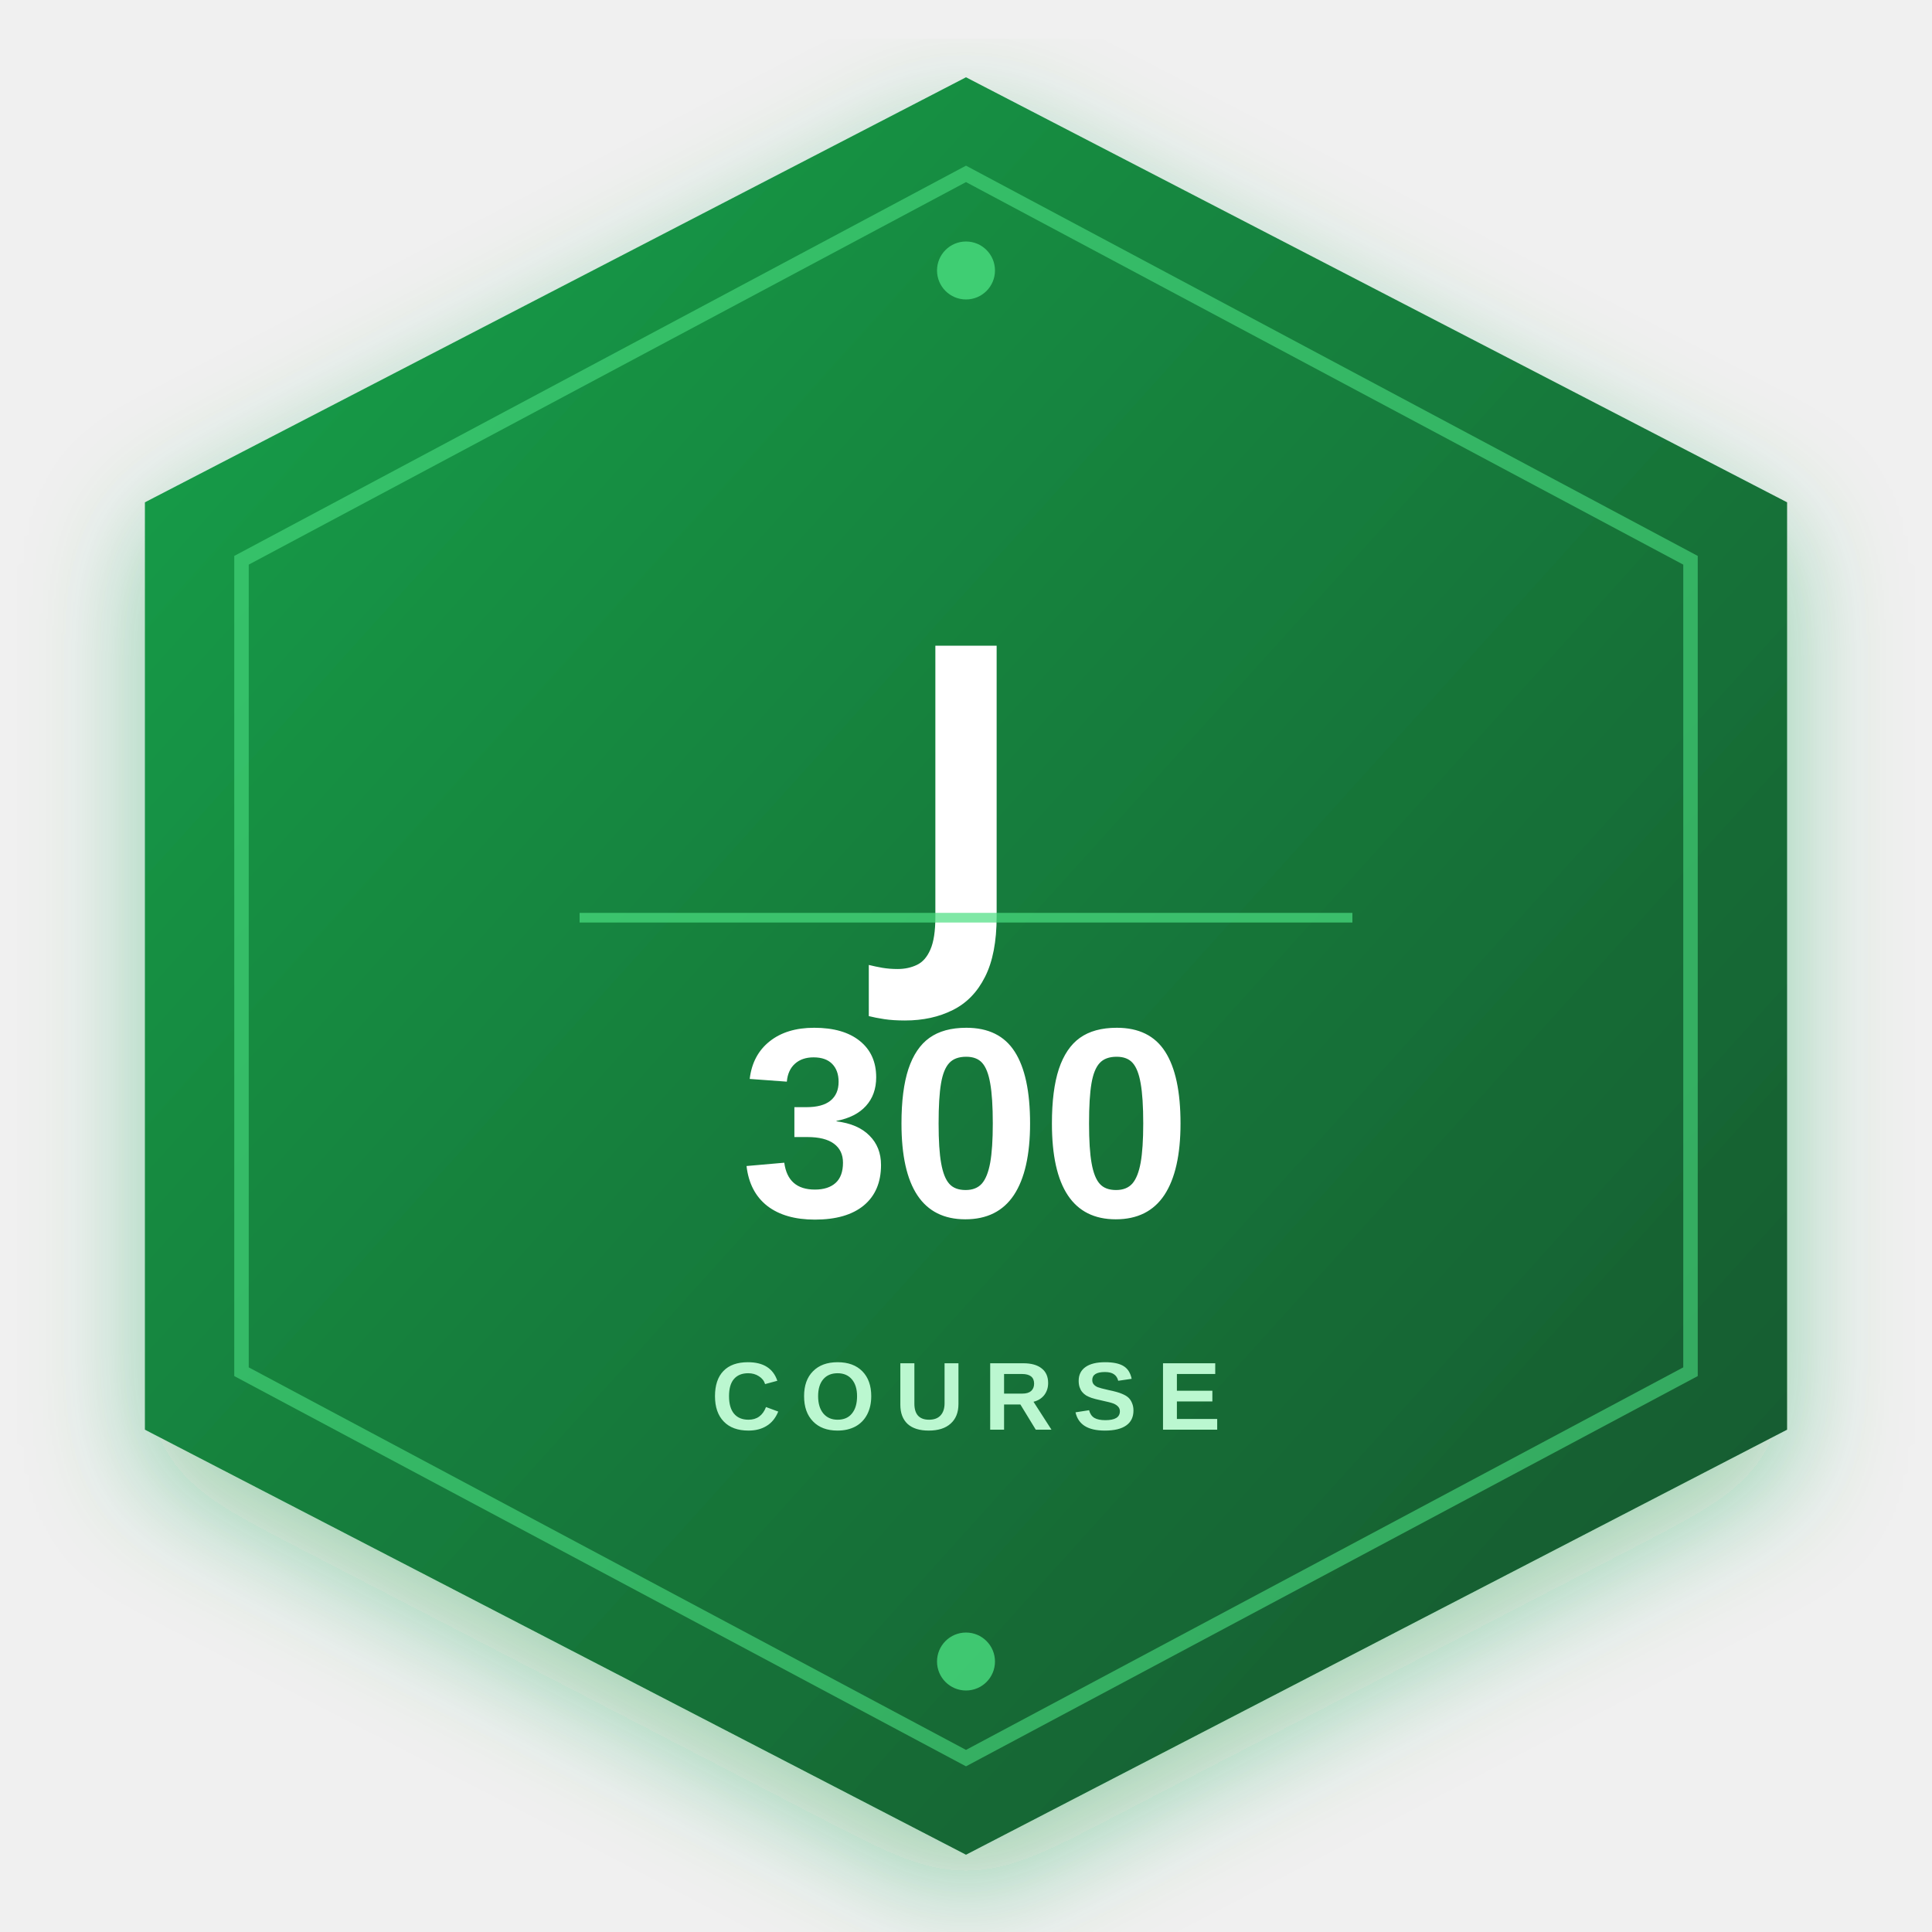
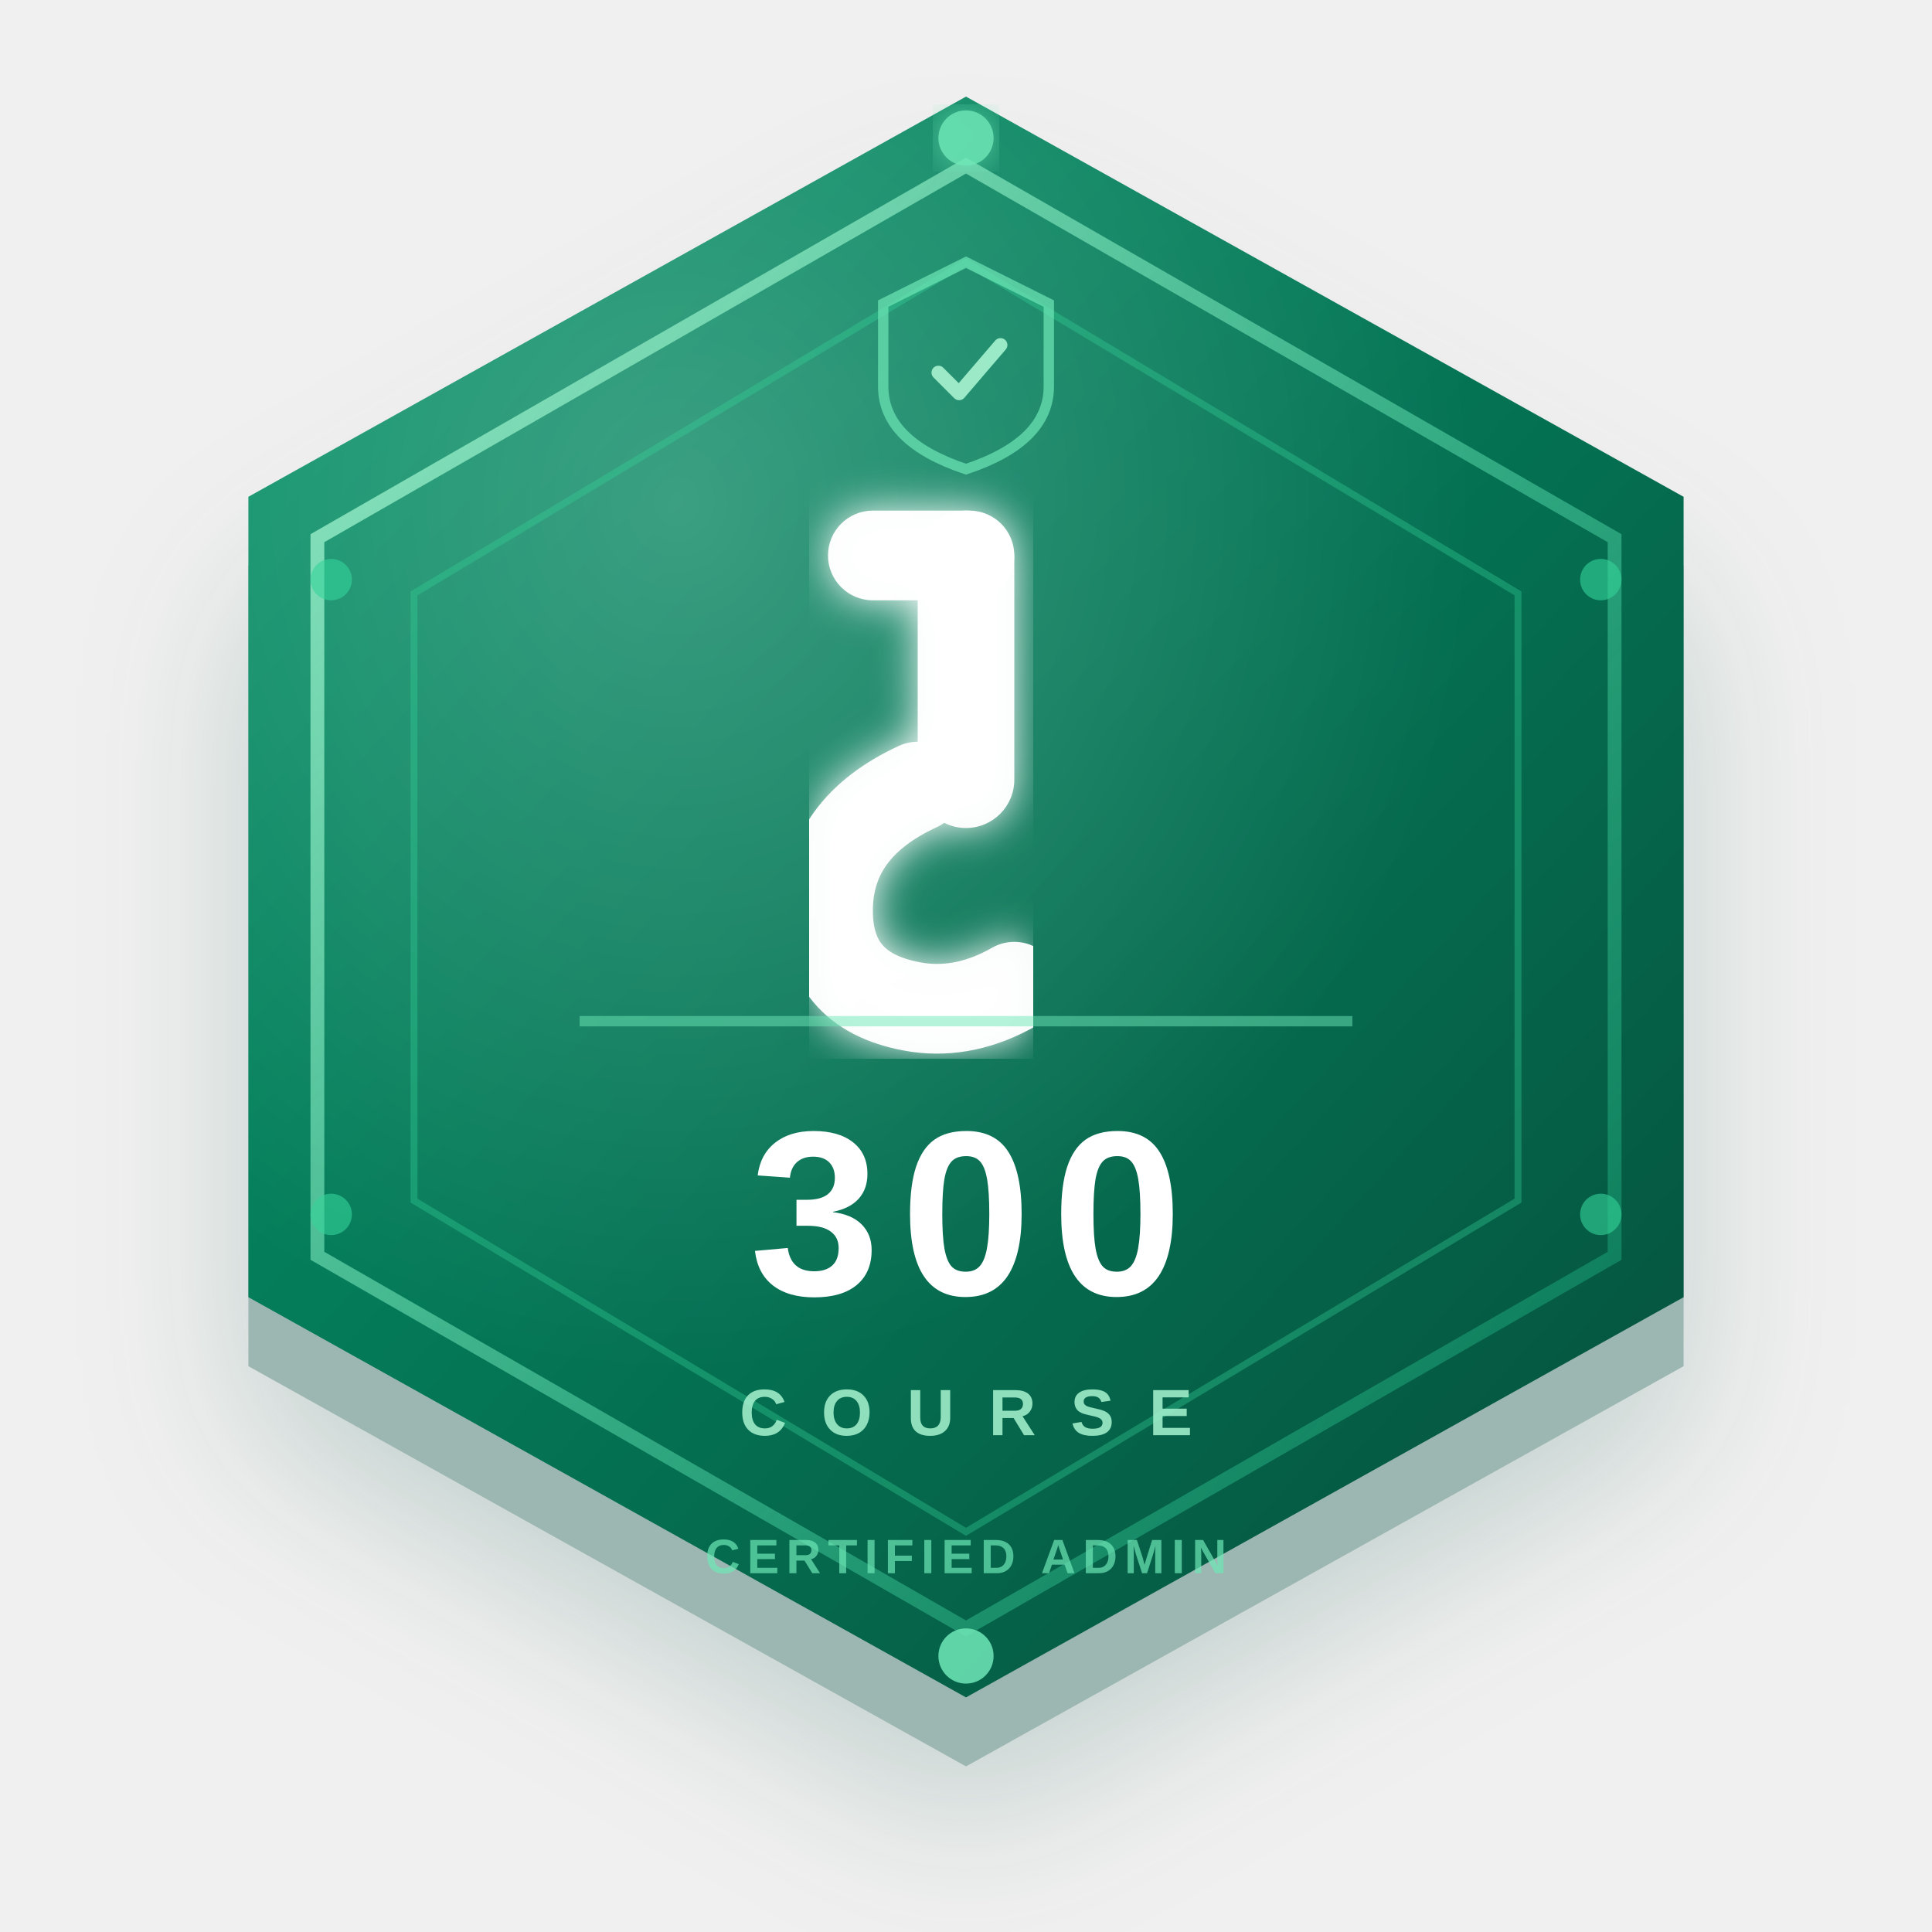
- <svg xmlns="http://www.w3.org/2000/svg" viewBox="0 0 200 200" width="200" height="200">
+ <svg xmlns="http://www.w3.org/2000/svg" viewBox="0 0 280 280" width="280" height="280">
  <defs>
    <linearGradient id="bg300" x1="0%" y1="0%" x2="100%" y2="100%">
-       <stop offset="0%" style="stop-color:#16A34A" />
-       <stop offset="100%" style="stop-color:#14532D" />
+       <stop offset="0%" style="stop-color:#059669" />
+       <stop offset="45%" style="stop-color:#047857" />
+       <stop offset="100%" style="stop-color:#064E3B" />
    </linearGradient>
-     <filter id="shadow300">
-       <feDropShadow dx="0" dy="4" stdDeviation="6" flood-color="#16A34A" flood-opacity="0.4" />
+     <linearGradient id="ring300a" x1="0%" y1="0%" x2="100%" y2="100%">
+       <stop offset="0%" style="stop-color:#A7F3D0;stop-opacity:0.9" />
+       <stop offset="100%" style="stop-color:#10B981;stop-opacity:0.3" />
+     </linearGradient>
+     <radialGradient id="shine300" cx="30%" cy="25%" r="55%">
+       <stop offset="0%" style="stop-color:#FFFFFF;stop-opacity:0.22" />
+       <stop offset="100%" style="stop-color:#FFFFFF;stop-opacity:0" />
+     </radialGradient>
+     <filter id="drop300" x="-15%" y="-15%" width="130%" height="130%">
+       <feDropShadow dx="0" dy="8" stdDeviation="12" flood-color="#064E3B" flood-opacity="0.55" />
+     </filter>
+     <filter id="glow300">
+       <feGaussianBlur stdDeviation="3" result="blur" />
+       <feMerge>
+         <feMergeNode in="blur" />
+         <feMergeNode in="SourceGraphic" />
+       </feMerge>
    </filter>
  </defs>
-   <polygon points="100,8 185,52 185,148 100,192 15,148 15,52" fill="url(#bg300)" filter="url(#shadow300)" />
-   <polygon points="100,18 175,58 175,142 100,182 25,142 25,58" fill="none" stroke="#4ADE80" stroke-width="1.5" opacity="0.6" />
-   <text x="100" y="82" font-family="Arial Black, sans-serif" font-size="42" font-weight="900" fill="white" text-anchor="middle" dominant-baseline="middle">J</text>
-   <line x1="60" y1="95" x2="140" y2="95" stroke="#4ADE80" stroke-width="1" opacity="0.7" />
-   <text x="100" y="118" font-family="Arial, sans-serif" font-size="28" font-weight="800" fill="white" text-anchor="middle" dominant-baseline="middle">300</text>
-   <text x="100" y="148" font-family="Arial, sans-serif" font-size="10" font-weight="600" fill="#BBF7D0" text-anchor="middle" letter-spacing="2">COURSE</text>
-   <circle cx="100" cy="28" r="3" fill="#4ADE80" opacity="0.8" />
-   <circle cx="100" cy="172" r="3" fill="#4ADE80" opacity="0.8" />
+   <polygon points="140,14 244,72 244,188 140,246 36,188 36,72" fill="#064E3B" opacity="0.35" transform="translate(0,10)" filter="url(#drop300)" />
+   <polygon points="140,14 244,72 244,188 140,246 36,188 36,72" fill="url(#bg300)" />
+   <polygon points="140,14 244,72 244,188 140,246 36,188 36,72" fill="url(#shine300)" />
+   <polygon points="140,24 234,78 234,182 140,236 46,182 46,78" fill="none" stroke="url(#ring300a)" stroke-width="2" />
+   <polygon points="140,38 220,86 220,174 140,222 60,174 60,86" fill="none" stroke="#34D399" stroke-width="1" opacity="0.35" />
+   <g transform="translate(140, 100)" filter="url(#glow300)">
+     <rect x="-7" y="-26" width="14" height="46" rx="7" fill="white" opacity="0.97" />
+     <path d="M-7,14 Q-20,20 -20,32 Q-20,44 -7,46 Q0,47 7,43" fill="none" stroke="white" stroke-width="13" stroke-linecap="round" opacity="0.97" />
+     <rect x="-20" y="-26" width="27" height="13" rx="6.5" fill="white" opacity="0.97" />
+   </g>
+   <path d="M140,38 L152,44 L152,56 Q152,64 140,68 Q128,64 128,56 L128,44 Z" fill="none" stroke="#6EE7B7" stroke-width="1.5" opacity="0.7" />
+   <path d="M136,54 L139,57 L145,50" fill="none" stroke="#A7F3D0" stroke-width="2" stroke-linecap="round" stroke-linejoin="round" opacity="0.9" />
+   <line x1="84" y1="148" x2="196" y2="148" stroke="#6EE7B7" stroke-width="1.5" opacity="0.5" />
+   <text x="140" y="178" font-family="'Arial Black', Arial, sans-serif" font-size="34" font-weight="900" fill="white" text-anchor="middle" dominant-baseline="middle" letter-spacing="3">300</text>
+   <text x="140" y="208" font-family="Arial, sans-serif" font-size="9.5" font-weight="700" fill="#A7F3D0" text-anchor="middle" letter-spacing="5" opacity="0.85">COURSE</text>
+   <text x="140" y="228" font-family="Arial, sans-serif" font-size="7" font-weight="600" fill="#6EE7B7" text-anchor="middle" letter-spacing="1" opacity="0.7">CERTIFIED ADMIN</text>
+   <circle cx="140" cy="20" r="4" fill="#6EE7B7" opacity="0.85" filter="url(#glow300)" />
+   <circle cx="140" cy="240" r="4" fill="#6EE7B7" opacity="0.85" />
+   <circle cx="48" cy="84" r="3" fill="#34D399" opacity="0.6" />
+   <circle cx="232" cy="84" r="3" fill="#34D399" opacity="0.6" />
+   <circle cx="48" cy="176" r="3" fill="#34D399" opacity="0.6" />
+   <circle cx="232" cy="176" r="3" fill="#34D399" opacity="0.6" />
</svg>
